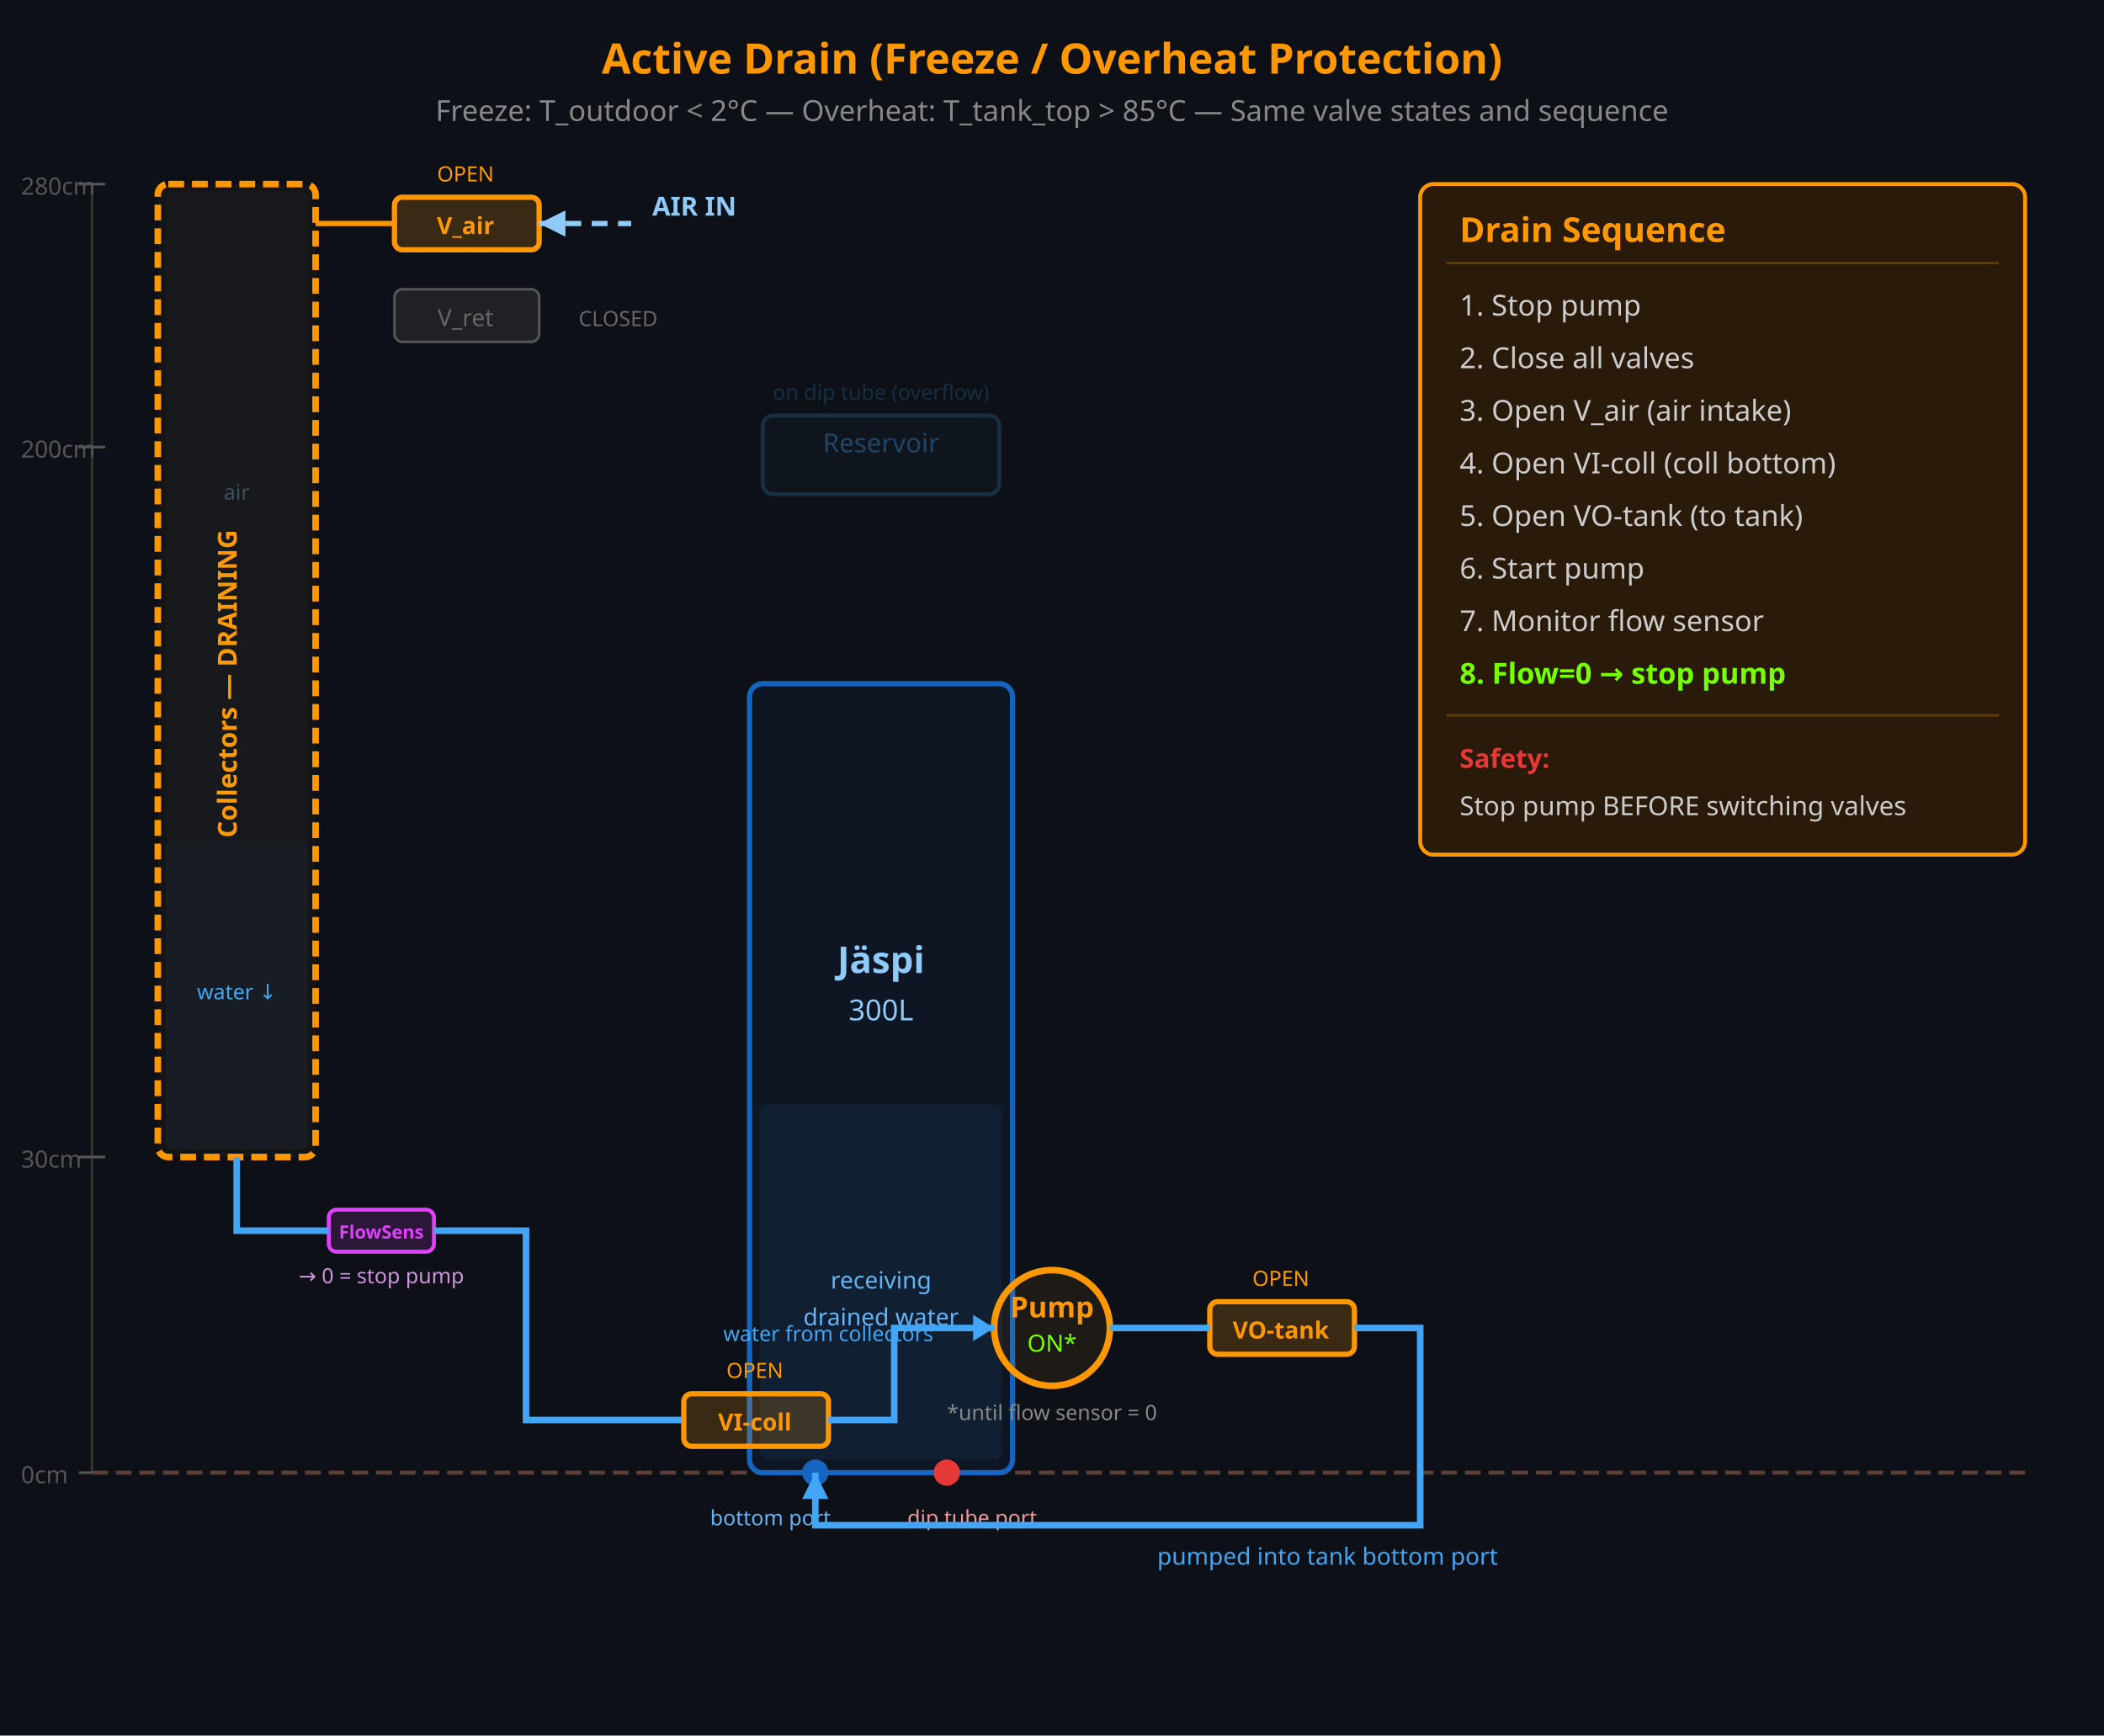
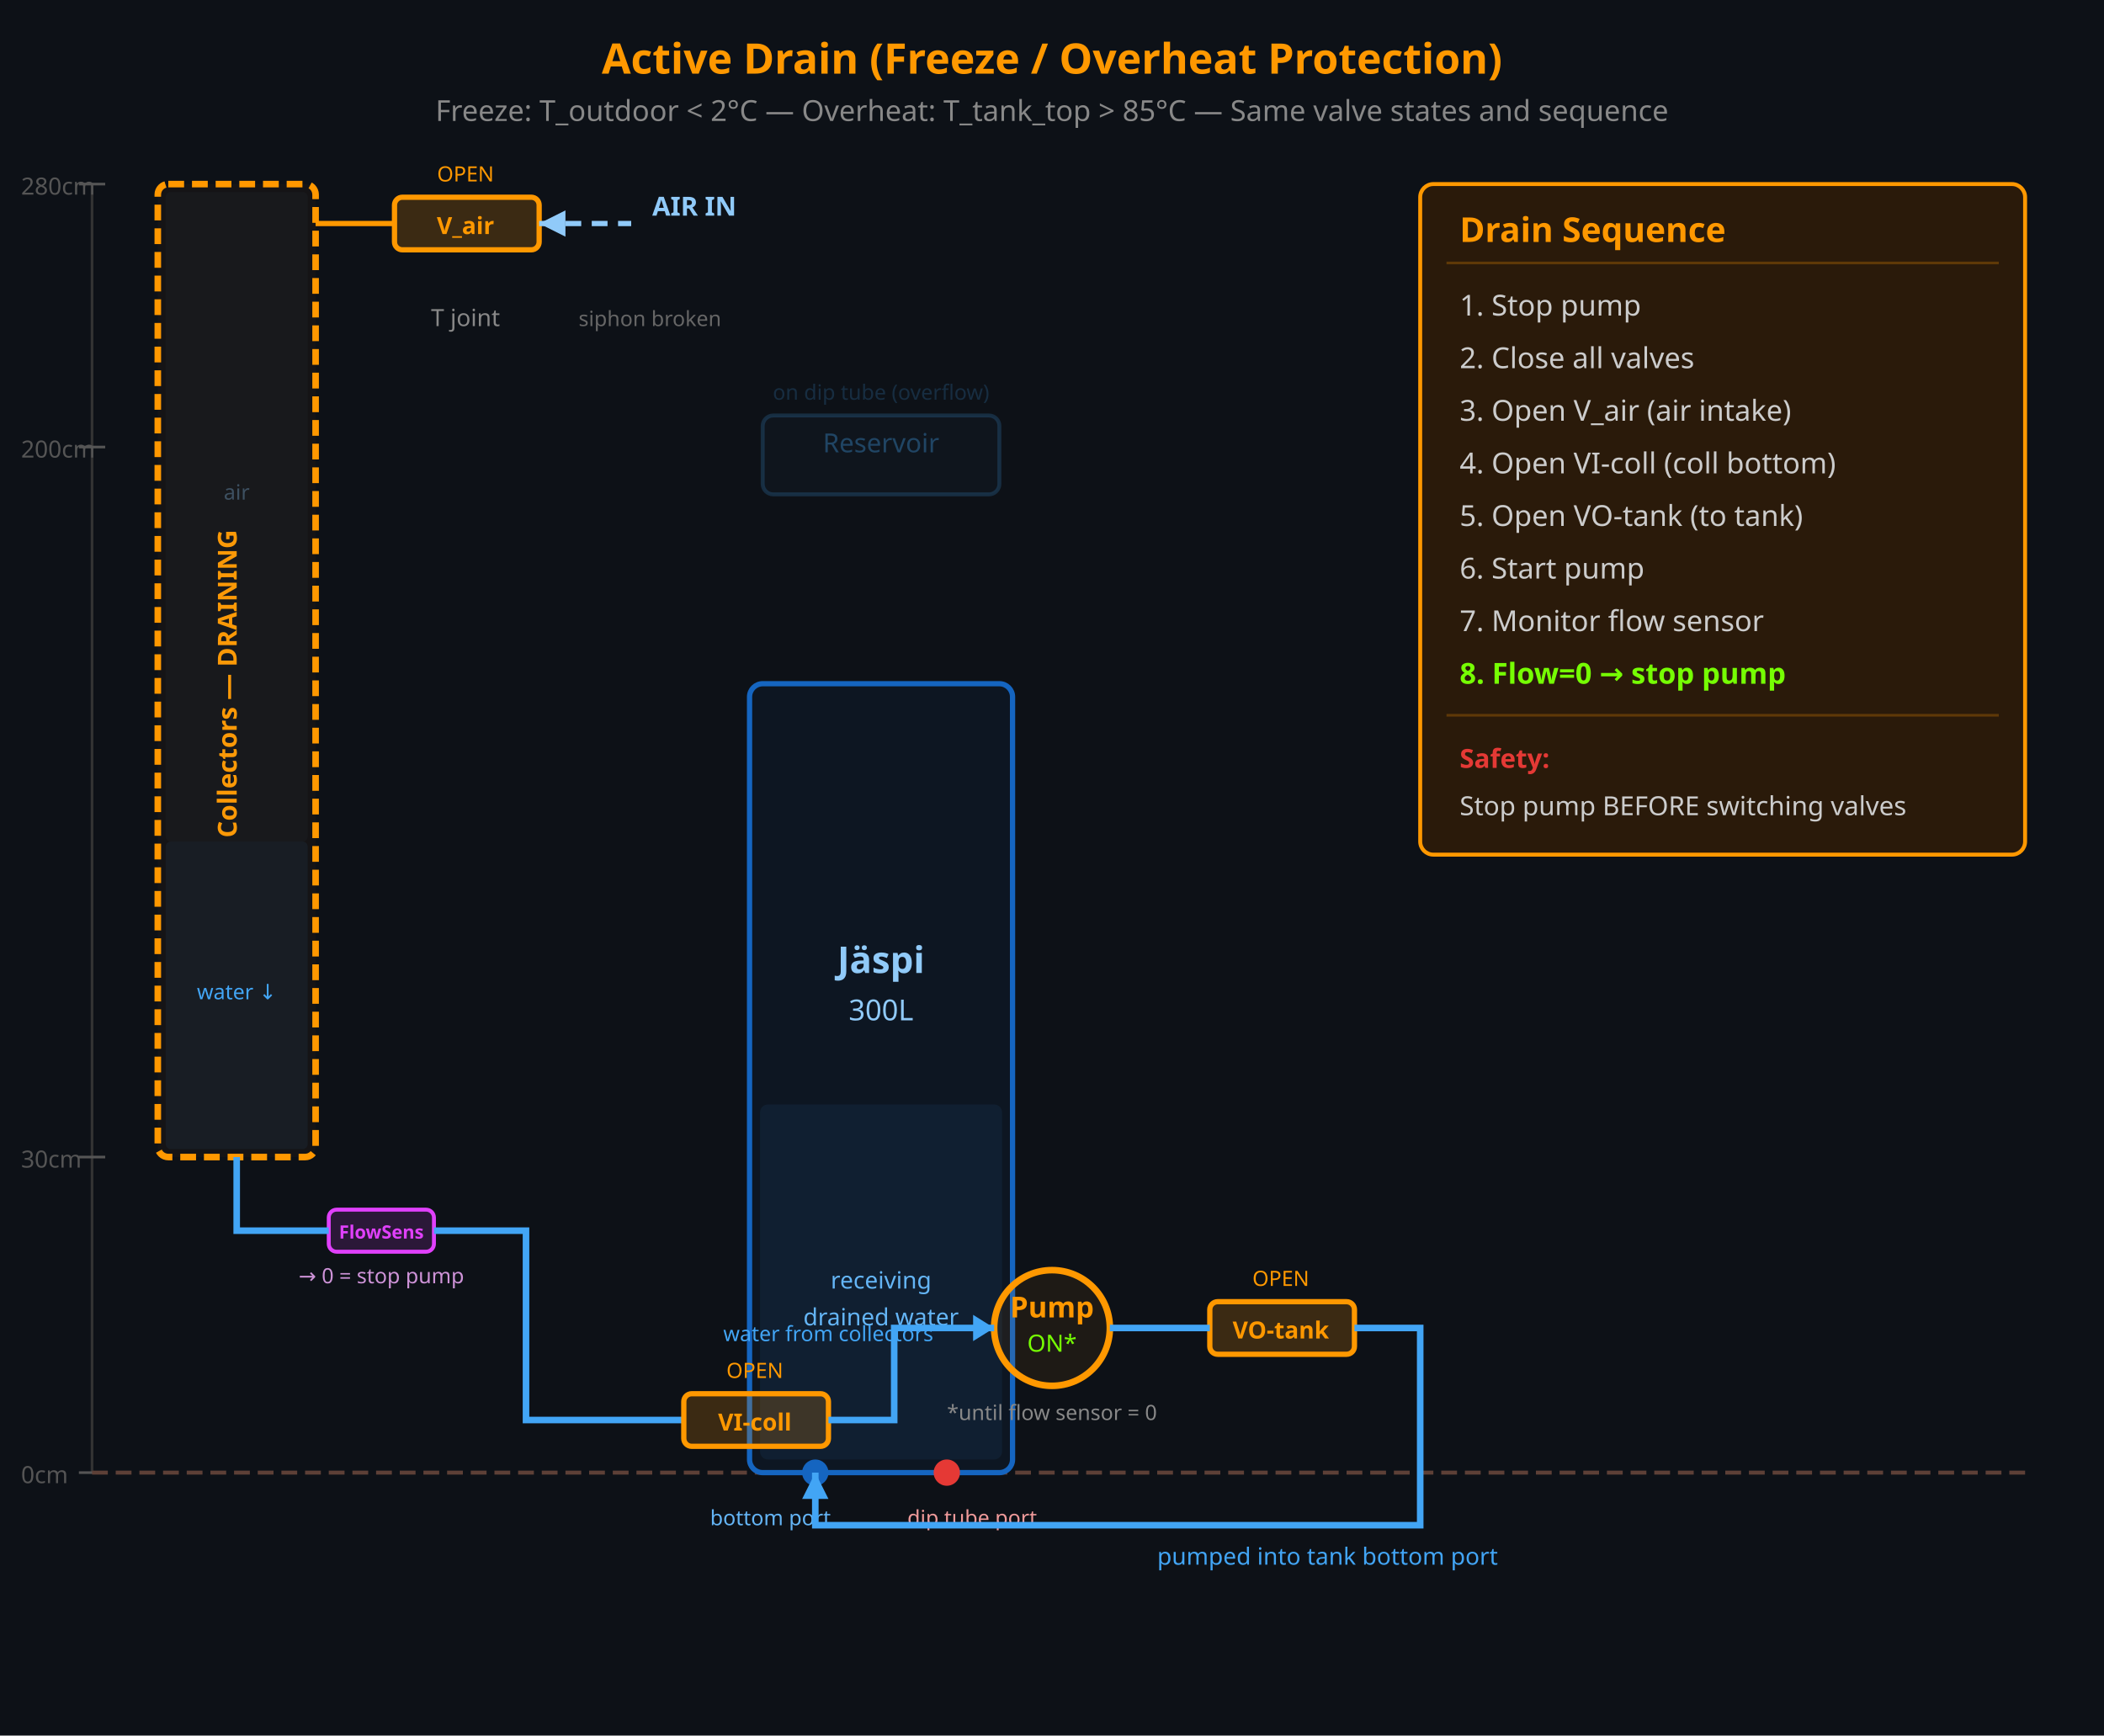
<svg xmlns="http://www.w3.org/2000/svg" viewBox="0 0 800 660" font-family="sans-serif" font-size="12">
  <rect width="800" height="660" fill="#0d1117" />
  <text x="400" y="28" fill="#ff9800" text-anchor="middle" font-size="16" font-weight="bold">Active Drain (Freeze / Overheat Protection)</text>
  <text x="400" y="46" fill="#888" text-anchor="middle" font-size="11">Freeze: T_outdoor &lt; 2°C — Overheat: T_tank_top &gt; 85°C — Same valve states and sequence</text>
  <line x1="35" y1="70" x2="35" y2="560" stroke="#333" stroke-width="1" />
  <text x="8" y="74" fill="#555" font-size="9">280cm</text>
  <line x1="30" y1="70" x2="40" y2="70" stroke="#555" />
  <text x="8" y="174" fill="#555" font-size="9">200cm</text>
  <line x1="30" y1="170" x2="40" y2="170" stroke="#555" />
  <text x="8" y="444" fill="#555" font-size="9">30cm</text>
  <line x1="30" y1="440" x2="40" y2="440" stroke="#555" />
  <text x="8" y="564" fill="#555" font-size="9">0cm</text>
  <line x1="30" y1="560" x2="40" y2="560" stroke="#555" />
  <line x1="35" y1="560" x2="770" y2="560" stroke="#5d4037" stroke-width="1.5" stroke-dasharray="6,3" />
  <rect x="60" y="70" width="60" height="370" fill="#ff980008" stroke="#ff9800" stroke-width="2.5" stroke-dasharray="6,3" rx="4" />
  <text x="90" y="260" fill="#ff9800" text-anchor="middle" font-size="10" font-weight="bold" transform="rotate(-90 90 260)">Collectors — DRAINING</text>
  <rect x="63" y="320" width="54" height="117" fill="#42a5f510" rx="2" />
  <text x="90" y="380" fill="#42a5f5" text-anchor="middle" font-size="8">water ↓</text>
  <rect x="63" y="73" width="54" height="247" fill="#90caf908" rx="2" />
  <text x="90" y="190" fill="#90caf950" text-anchor="middle" font-size="8">air</text>
  <rect x="150" y="75" width="55" height="20" fill="#ff980030" stroke="#ff9800" stroke-width="2" rx="3" />
  <text x="177" y="89" fill="#ff9800" text-anchor="middle" font-size="9" font-weight="bold">V_air</text>
  <text x="177" y="69" fill="#ff9800" text-anchor="middle" font-size="8">OPEN</text>
  <line x1="120" y1="85" x2="150" y2="85" stroke="#ff9800" stroke-width="2" />
  <path d="M 205 85 L 240 85" fill="none" stroke="#90caf9" stroke-width="2" stroke-dasharray="6,4" />
  <text x="248" y="82" fill="#90caf9" font-size="10" font-weight="bold">AIR IN</text>
  <polygon points="205,85 215,80 215,90" fill="#90caf9" />
-   <rect x="150" y="110" width="55" height="20" fill="#33333380" stroke="#555" stroke-width="1" rx="3" />
-   <text x="177" y="124" fill="#666" text-anchor="middle" font-size="9">V_ret</text>
-   <text x="220" y="124" fill="#666" font-size="8">CLOSED</text>
+   <text x="177" y="124" fill="#888" text-anchor="middle" font-size="9">T joint</text>
+   <text x="220" y="124" fill="#666" font-size="8">siphon broken</text>
  <rect x="290" y="158" width="90" height="30" fill="#42a5f508" stroke="#42a5f530" stroke-width="1.5" rx="4" />
  <text x="335" y="172" fill="#42a5f555" text-anchor="middle" font-size="10">Reservoir</text>
  <text x="335" y="152" fill="#42a5f530" text-anchor="middle" font-size="8">on dip tube (overflow)</text>
  <rect x="285" y="260" width="100" height="300" fill="#1565c010" stroke="#1565c0" stroke-width="2" rx="5" />
  <text x="335" y="370" fill="#90caf9" text-anchor="middle" font-size="14" font-weight="bold">Jäspi</text>
  <text x="335" y="388" fill="#90caf9" text-anchor="middle" font-size="11">300L</text>
  <rect x="289" y="420" width="92" height="135" fill="#42a5f512" rx="3" />
  <text x="335" y="490" fill="#64b5f6" text-anchor="middle" font-size="9">receiving</text>
  <text x="335" y="504" fill="#64b5f6" text-anchor="middle" font-size="9">drained water</text>
  <circle cx="310" cy="560" r="5" fill="#1565c0" />
  <text x="270" y="580" fill="#64b5f6" font-size="8">bottom port</text>
  <circle cx="360" cy="560" r="5" fill="#e53935" />
  <text x="345" y="580" fill="#ef9a9a" font-size="8">dip tube port</text>
  <rect x="125" y="460" width="40" height="16" fill="#e040fb25" stroke="#e040fb" stroke-width="1.5" rx="3" />
  <text x="145" y="471" fill="#e040fb" text-anchor="middle" font-size="7" font-weight="bold">FlowSens</text>
  <text x="145" y="488" fill="#ce93d8" text-anchor="middle" font-size="8">→ 0 = stop pump</text>
  <path d="M 90 440 L 90 468 L 125 468" fill="none" stroke="#42a5f5" stroke-width="2.5" />
  <path d="M 165 468 L 200 468 L 200 540 L 260 540" fill="none" stroke="#42a5f5" stroke-width="2.5" />
  <rect x="260" y="530" width="55" height="20" fill="#ff980030" stroke="#ff9800" stroke-width="2" rx="3" />
  <text x="287" y="544" fill="#ff9800" text-anchor="middle" font-size="9" font-weight="bold">VI-coll</text>
  <text x="287" y="524" fill="#ff9800" text-anchor="middle" font-size="8">OPEN</text>
  <circle cx="400" cy="505" r="22" fill="#ff980012" stroke="#ff9800" stroke-width="2.5" />
  <text x="400" y="501" fill="#ff9800" text-anchor="middle" font-size="11" font-weight="bold">Pump</text>
  <text x="400" y="514" fill="#76ff03" text-anchor="middle" font-size="9">ON*</text>
  <path d="M 315 540 L 340 540 L 340 505 L 378 505" fill="none" stroke="#42a5f5" stroke-width="2.5" />
  <polygon points="378,505 370,500 370,510" fill="#42a5f5" />
  <text x="275" y="510" fill="#42a5f5" font-size="8">water from collectors</text>
  <rect x="460" y="495" width="55" height="20" fill="#ff980030" stroke="#ff9800" stroke-width="2" rx="3" />
  <text x="487" y="509" fill="#ff9800" text-anchor="middle" font-size="9" font-weight="bold">VO-tank</text>
  <text x="487" y="489" fill="#ff9800" text-anchor="middle" font-size="8">OPEN</text>
  <path d="M 422 505 L 460 505" fill="none" stroke="#42a5f5" stroke-width="2.5" />
  <path d="M 515 505 L 540 505 L 540 580 L 310 580 L 310 560" fill="none" stroke="#42a5f5" stroke-width="2.5" />
  <polygon points="310,560 305,570 315,570" fill="#42a5f5" />
  <text x="440" y="595" fill="#42a5f5" font-size="9">pumped into tank bottom port</text>
  <rect x="540" y="70" width="230" height="255" fill="#2a1a0a" stroke="#ff9800" stroke-width="1.5" rx="5" />
  <text x="555" y="92" fill="#ff9800" font-size="13" font-weight="bold">Drain Sequence</text>
  <line x1="550" y1="100" x2="760" y2="100" stroke="#ff980040" />
  <text x="555" y="120" fill="#ccc" font-size="11">1. Stop pump</text>
  <text x="555" y="140" fill="#ccc" font-size="11">2. Close all valves</text>
  <text x="555" y="160" fill="#ccc" font-size="11">3. Open V_air (air intake)</text>
  <text x="555" y="180" fill="#ccc" font-size="11">4. Open VI-coll (coll bottom)</text>
  <text x="555" y="200" fill="#ccc" font-size="11">5. Open VO-tank (to tank)</text>
  <text x="555" y="220" fill="#ccc" font-size="11">6. Start pump</text>
  <text x="555" y="240" fill="#ccc" font-size="11">7. Monitor flow sensor</text>
  <text x="555" y="260" fill="#76ff03" font-size="11" font-weight="bold">8. Flow=0 → stop pump</text>
  <line x1="550" y1="272" x2="760" y2="272" stroke="#ff980040" />
  <text x="555" y="292" fill="#e53935" font-size="10" font-weight="bold">Safety:</text>
  <text x="555" y="310" fill="#ccc" font-size="10">Stop pump BEFORE switching valves</text>
  <text x="400" y="540" fill="#888" font-size="8" text-anchor="middle">*until flow sensor = 0</text>
</svg>
